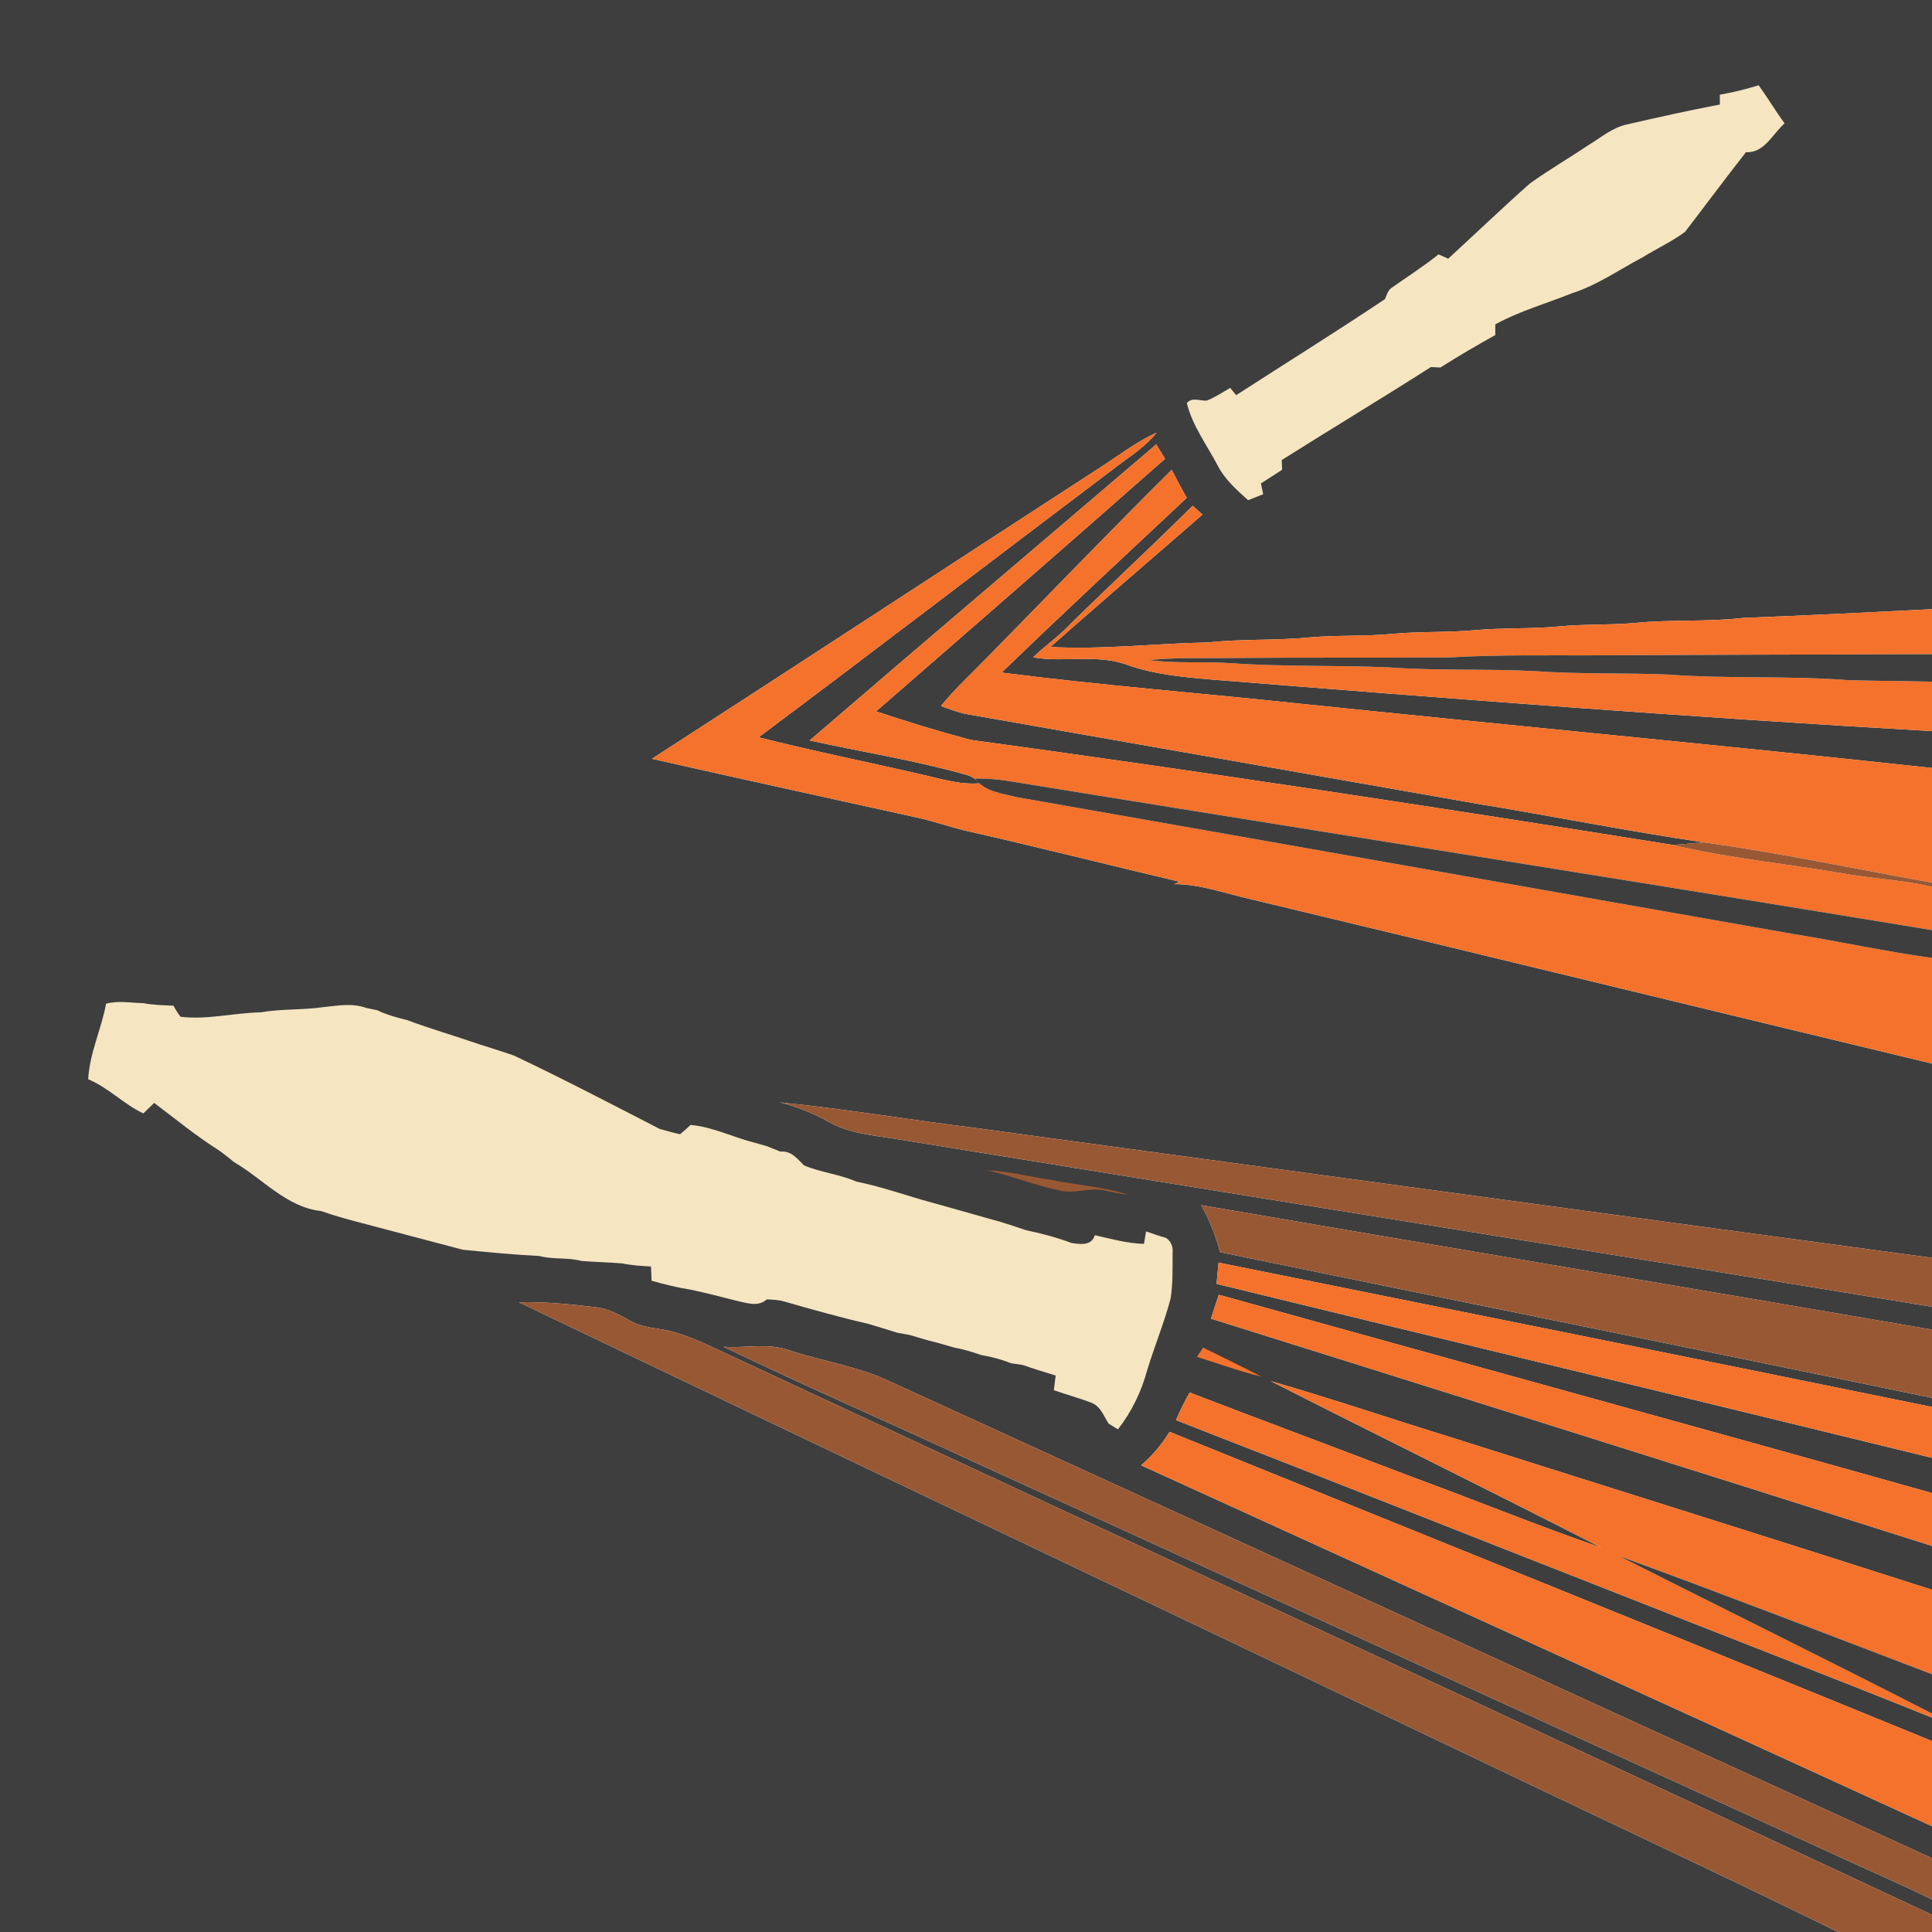
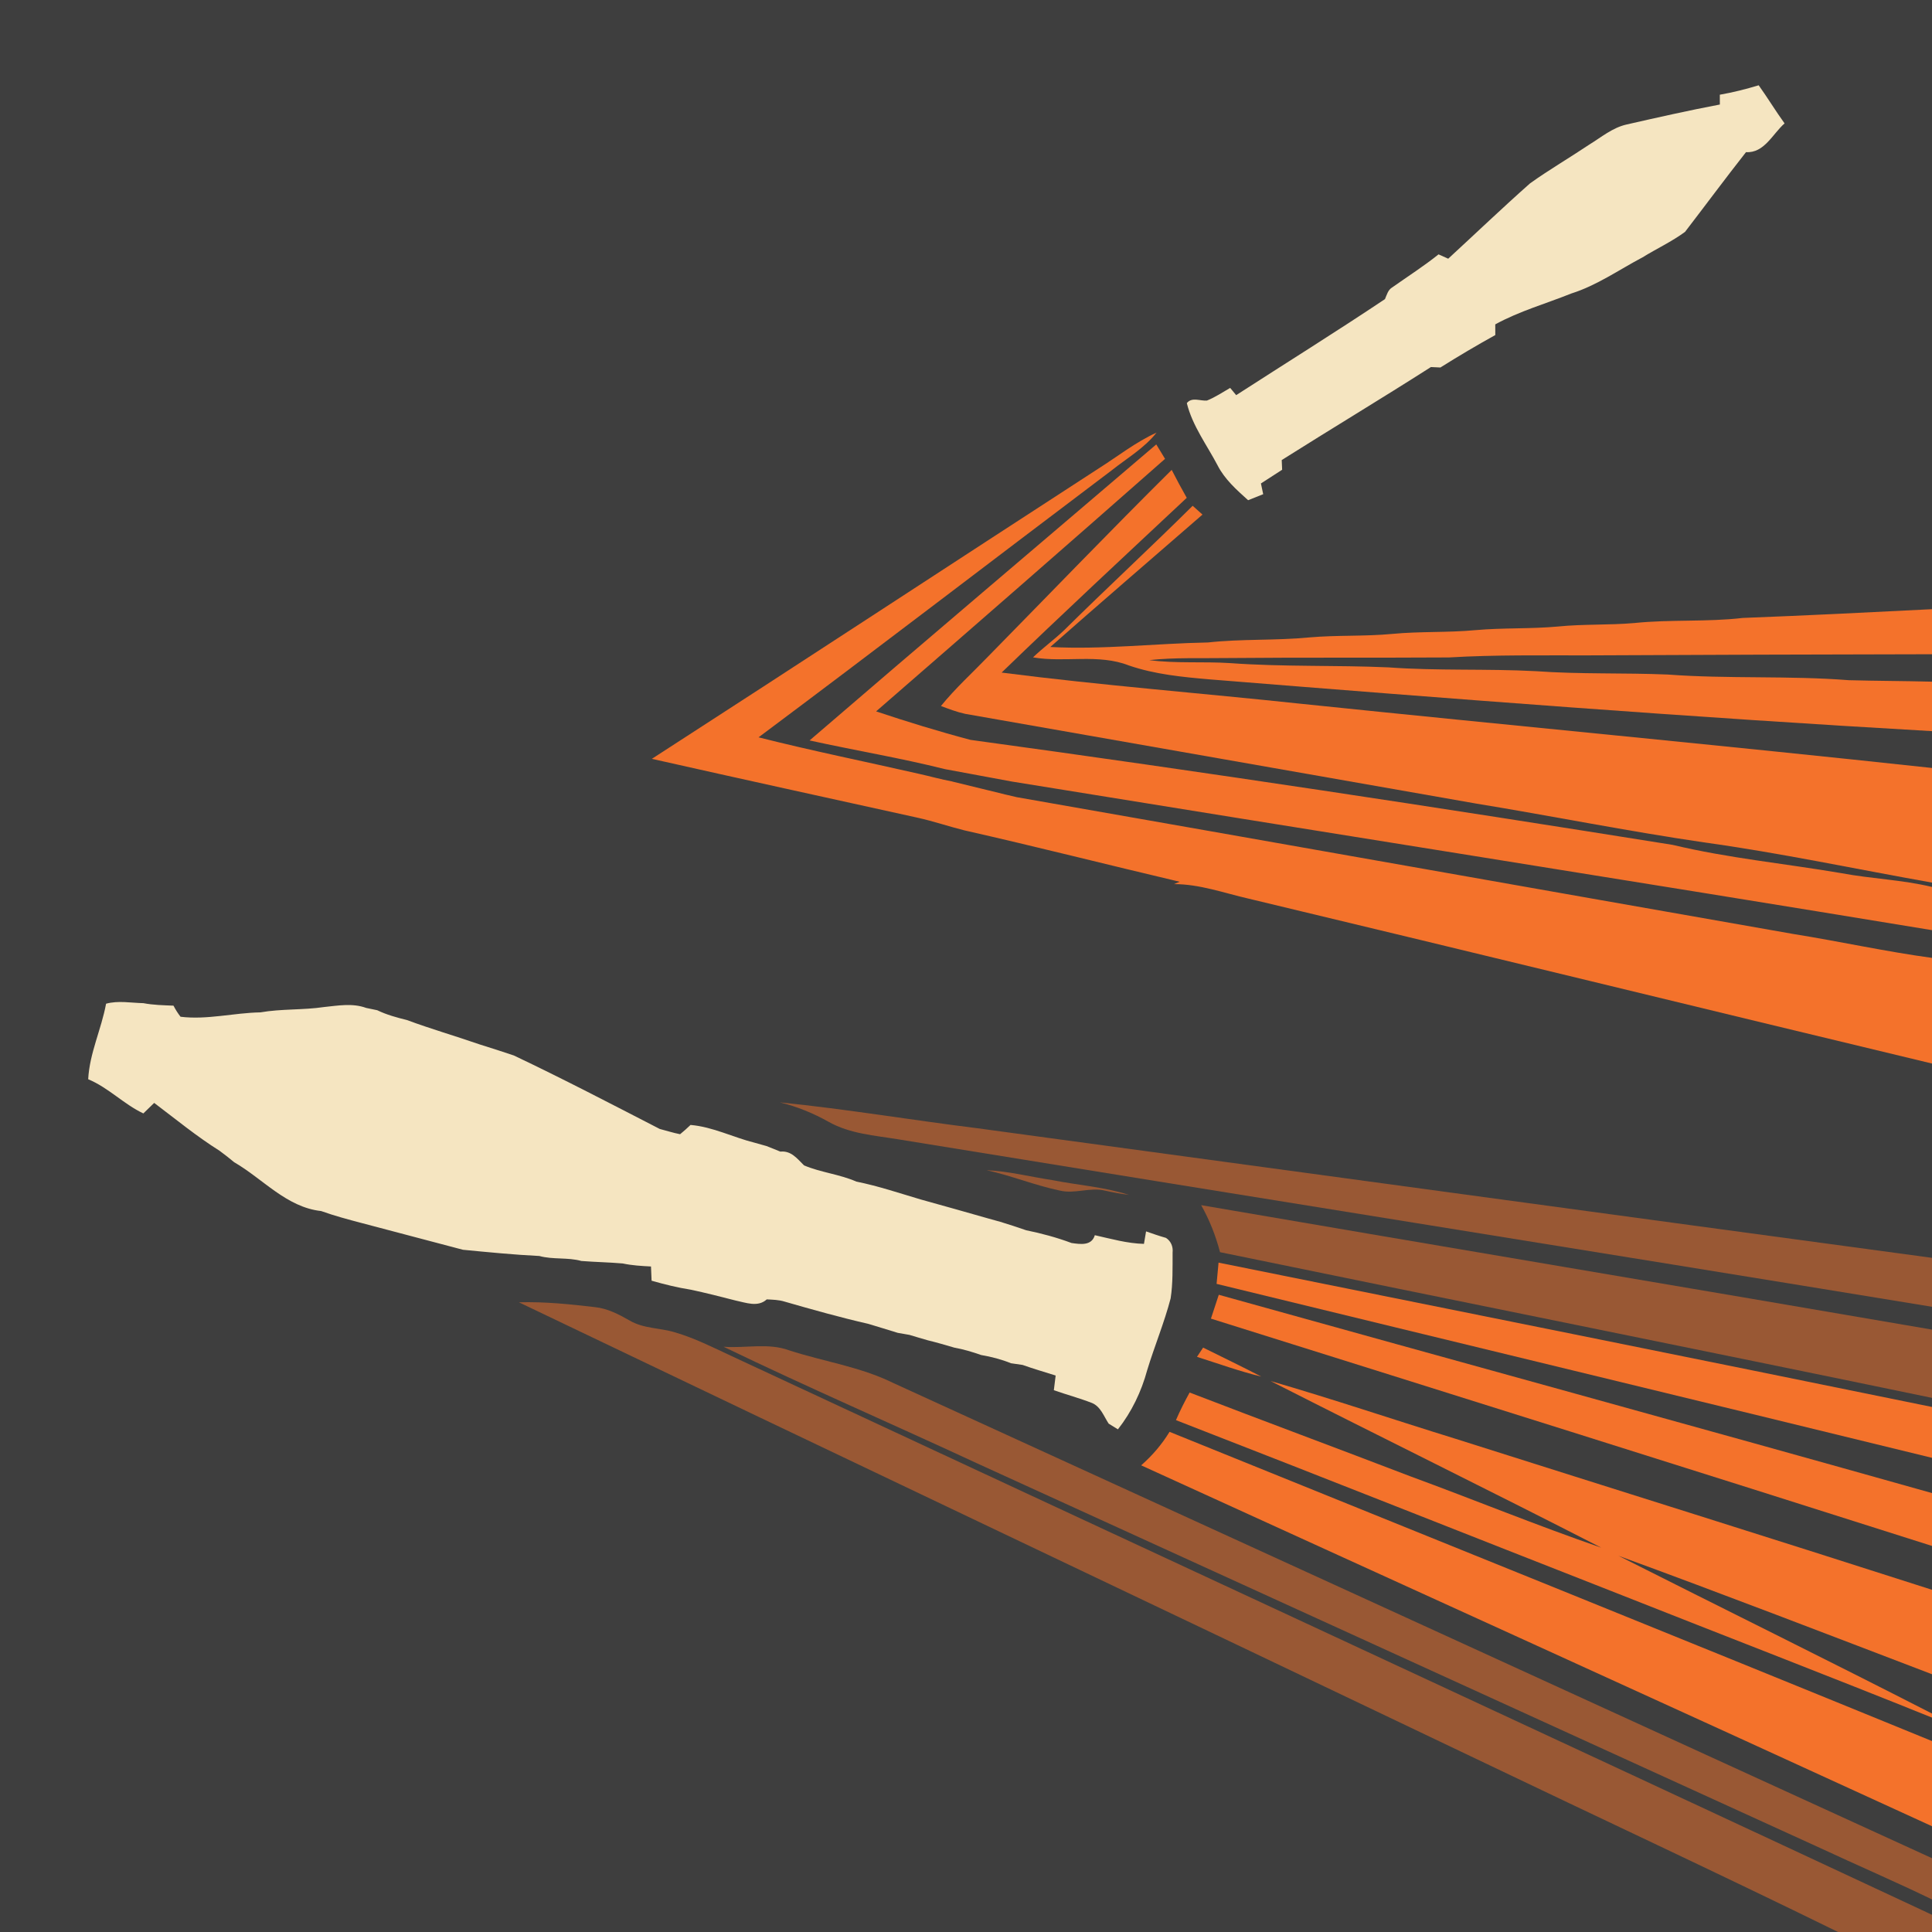
- <svg xmlns="http://www.w3.org/2000/svg" width="512pt" height="512pt" viewBox="0 0 512 512" version="1.1">
-   <path fill="#3e3e3e" opacity="1.00" d=" M 0.00 0.00 L 512.00 0.00 L 512.00 161.44 C 495.28 162.29 478.57 163.12 461.85 163.76 C 452.31 164.87 442.67 164.12 433.13 165.11 C 426.40 165.69 419.63 165.36 412.91 166.03 C 405.64 166.70 398.32 166.34 391.04 166.99 C 383.71 167.68 376.32 167.29 368.99 167.99 C 361.68 168.68 354.32 168.28 347.01 168.92 C 338.06 169.79 329.05 169.28 320.11 170.26 C 306.18 170.52 292.28 172.19 278.34 171.46 C 291.70 159.67 305.23 148.07 318.67 136.37 C 317.80 135.59 316.94 134.82 316.07 134.04 C 304.86 145.16 293.26 155.88 282.04 166.98 C 279.39 169.52 276.40 171.66 273.76 174.21 C 282.19 175.67 291.05 173.17 299.18 176.36 C 306.06 178.72 313.35 179.42 320.55 180.04 C 384.33 185.17 448.13 190.12 512.00 193.76 L 512.00 203.52 C 456.40 197.50 400.71 192.30 345.08 186.54 C 318.54 183.71 291.91 181.64 265.44 178.24 C 281.60 162.61 298.09 147.31 314.50 131.93 C 313.11 129.49 311.79 127.02 310.51 124.52 C 294.11 140.79 278.11 157.44 261.92 173.92 C 257.71 178.29 253.19 182.38 249.36 187.10 C 251.47 187.89 253.59 188.70 255.80 189.18 C 300.88 197.07 345.96 205.03 391.04 212.93 C 411.22 216.23 431.28 220.27 451.50 223.23 C 448.76 223.43 446.01 223.75 443.27 223.91 C 381.35 214.01 319.35 204.56 257.21 196.07 C 248.79 193.84 240.44 191.28 232.17 188.52 C 257.76 166.29 283.31 144.00 308.74 121.59 C 307.96 120.32 307.18 119.04 306.42 117.77 C 275.80 143.93 245.07 169.95 214.56 196.23 C 228.38 199.28 242.40 201.46 256.03 205.32 C 257.44 205.70 258.64 206.46 259.63 207.58 C 254.13 208.05 248.84 206.25 243.55 205.08 C 229.37 201.85 215.12 198.95 201.03 195.39 C 232.35 172.00 263.36 148.18 294.59 124.64 C 298.64 121.42 303.25 118.78 306.50 114.66 C 300.95 117.17 296.15 121.00 291.02 124.23 C 251.57 149.81 212.26 175.59 172.76 201.09 C 196.25 206.38 219.76 211.54 243.27 216.72 C 247.41 217.64 251.43 219.03 255.55 220.06 C 274.62 224.37 293.58 229.19 312.62 233.67 L 311.12 234.30 C 317.94 234.29 324.41 236.68 330.99 238.18 C 391.36 252.62 451.64 267.38 512.00 281.86 L 512.00 333.34 C 427.67 321.95 343.37 310.45 259.05 299.00 C 241.58 296.83 224.20 293.90 206.68 292.14 C 211.22 293.25 215.55 295.02 219.62 297.31 C 225.25 300.48 231.79 300.90 238.03 301.93 C 329.34 316.79 420.70 331.35 512.00 346.31 L 512.00 352.36 C 447.46 341.27 382.86 330.45 318.32 319.38 C 320.53 323.29 322.18 327.49 323.32 331.84 C 386.20 344.78 449.14 357.42 512.00 370.45 L 512.00 372.86 C 449.01 359.98 385.96 347.31 322.93 334.61 C 322.75 336.48 322.57 338.36 322.41 340.24 C 385.60 355.64 448.83 370.89 512.00 386.34 L 512.00 395.68 C 449.06 377.95 385.98 360.69 322.99 343.13 C 322.30 345.24 321.61 347.34 320.91 349.45 C 384.63 369.45 448.36 389.44 512.00 409.69 L 512.00 421.31 C 469.98 407.81 427.84 394.65 385.76 381.30 C 369.40 376.25 353.17 370.75 336.72 365.99 C 365.88 380.82 395.26 395.22 424.36 410.15 C 407.33 404.29 390.65 397.43 373.73 391.23 C 354.26 383.77 334.72 376.52 315.26 369.03 C 313.95 371.42 312.71 373.85 311.64 376.35 C 350.72 391.53 389.68 407.01 428.71 422.31 C 456.46 433.30 484.32 444.03 512.00 455.18 L 512.00 461.40 C 444.73 433.89 377.31 406.72 309.94 379.45 C 307.91 382.78 305.36 385.76 302.42 388.33 C 372.28 420.22 442.21 451.94 512.00 483.97 L 512.00 492.44 C 420.20 450.45 328.42 408.42 236.60 366.45 C 227.94 362.20 218.29 360.82 209.18 357.87 C 203.57 355.79 197.55 357.36 191.74 356.90 C 214.00 367.64 236.70 377.46 259.11 387.88 C 333.52 421.83 407.91 455.79 482.32 489.72 C 492.19 494.32 502.20 498.62 512.00 503.37 L 512.00 507.44 C 405.99 457.90 299.78 408.75 193.72 359.30 C 188.86 357.04 184.05 354.60 178.89 353.09 C 174.92 351.88 170.53 352.12 166.87 349.96 C 164.02 348.33 161.04 346.76 157.72 346.41 C 151.02 345.62 144.27 344.93 137.51 345.12 C 222.12 385.65 306.90 425.85 391.56 466.29 C 423.40 481.55 455.41 496.45 487.11 512.00 L 0.00 512.00 L 0.00 0.00 Z" />
-   <path fill="#f5e5c1" opacity="1.00" d=" M 455.77 25.10 C 459.25 24.49 462.69 23.63 466.07 22.60 C 468.44 25.91 470.54 29.40 472.93 32.70 C 469.77 35.47 467.54 40.63 462.71 40.32 C 457.23 47.29 451.95 54.42 446.55 61.45 C 443.02 64.05 439.01 65.90 435.29 68.20 C 429.05 71.49 423.22 75.63 416.44 77.77 C 409.70 80.47 402.65 82.46 396.26 85.96 C 396.26 86.67 396.27 88.08 396.27 88.79 C 391.35 91.52 386.49 94.39 381.72 97.39 C 381.09 97.36 379.84 97.30 379.21 97.27 C 366.12 105.63 352.80 113.63 339.67 121.92 C 339.70 122.56 339.75 123.85 339.78 124.49 C 337.90 125.69 336.04 126.92 334.16 128.12 C 334.31 128.84 334.61 130.26 334.76 130.97 C 333.42 131.50 332.09 132.02 330.76 132.56 C 327.72 129.82 324.57 127.04 322.68 123.34 C 319.83 117.91 316.01 112.87 314.52 106.83 C 315.88 105.14 318.05 106.31 319.86 106.15 C 322.03 105.28 323.98 103.97 326.01 102.80 C 326.41 103.28 327.20 104.24 327.60 104.72 C 340.74 96.24 354.03 87.96 367.03 79.27 C 367.52 78.14 367.83 76.80 368.99 76.14 C 373.08 73.25 377.31 70.55 381.23 67.41 C 381.87 67.70 383.15 68.27 383.79 68.56 C 391.02 61.91 398.12 55.11 405.47 48.60 C 410.54 44.97 415.95 41.82 421.13 38.35 C 424.33 36.39 427.30 33.85 431.04 33.00 C 439.26 31.13 447.49 29.27 455.78 27.70 C 455.78 27.05 455.77 25.75 455.77 25.10 Z" />
-   <path fill="#f4722b" opacity="1.00" d=" M 291.02 124.23 C 296.15 121.00 300.95 117.17 306.50 114.66 C 303.25 118.78 298.64 121.42 294.59 124.64 C 263.36 148.18 232.35 172.00 201.03 195.39 C 215.12 198.95 229.37 201.85 243.55 205.08 C 248.84 206.25 254.13 208.05 259.63 207.58 C 258.64 206.46 257.44 205.70 256.03 205.32 C 242.40 201.46 228.38 199.28 214.56 196.23 C 245.07 169.95 275.80 143.93 306.42 117.77 C 307.18 119.04 307.96 120.32 308.74 121.59 C 283.31 144.00 257.76 166.29 232.17 188.52 C 240.44 191.28 248.79 193.84 257.21 196.07 C 319.35 204.56 381.35 214.01 443.27 223.91 C 457.98 227.43 473.11 228.85 488.01 231.39 C 495.96 232.89 504.13 233.13 512.00 235.04 L 512.00 246.49 C 430.65 233.11 349.21 220.29 267.84 207.07 C 264.72 206.52 261.55 206.29 258.39 206.31 C 260.93 209.85 265.51 210.24 269.39 211.25 C 338.04 223.28 406.66 235.49 475.30 247.53 C 487.56 249.49 499.69 252.19 512.00 253.86 L 512.00 281.86 C 451.64 267.38 391.36 252.62 330.99 238.18 C 324.41 236.68 317.94 234.29 311.12 234.30 L 312.62 233.67 C 293.58 229.19 274.62 224.37 255.55 220.06 C 251.43 219.03 247.41 217.64 243.27 216.72 C 219.76 211.54 196.25 206.38 172.76 201.09 C 212.26 175.59 251.57 149.81 291.02 124.23 Z" />
-   <path fill="#f4722b" opacity="1.00" d=" M 261.92 173.92 C 278.11 157.44 294.11 140.79 310.51 124.52 C 311.79 127.02 313.11 129.49 314.50 131.93 C 298.09 147.31 281.60 162.61 265.44 178.24 C 291.91 181.64 318.54 183.71 345.08 186.54 C 400.71 192.30 456.40 197.50 512.00 203.52 L 512.00 233.90 C 491.85 230.32 471.79 226.04 451.50 223.23 C 431.28 220.27 411.22 216.23 391.04 212.93 C 345.96 205.03 300.88 197.07 255.80 189.18 C 253.59 188.70 251.47 187.89 249.36 187.10 C 253.19 182.38 257.71 178.29 261.92 173.92 Z" />
-   <path fill="#f4722b" opacity="1.00" d=" M 282.04 166.98 C 293.26 155.88 304.86 145.16 316.07 134.04 C 316.94 134.82 317.80 135.59 318.67 136.37 C 305.23 148.07 291.70 159.67 278.34 171.46 C 292.28 172.19 306.18 170.52 320.11 170.26 C 329.05 169.28 338.06 169.79 347.01 168.92 C 354.32 168.28 361.68 168.68 368.99 167.99 C 376.32 167.29 383.71 167.68 391.04 166.99 C 398.32 166.34 405.64 166.70 412.91 166.03 C 419.63 165.36 426.40 165.69 433.13 165.11 C 442.67 164.12 452.31 164.87 461.85 163.76 C 478.57 163.12 495.28 162.29 512.00 161.44 L 512.00 173.38 C 481.66 173.43 451.33 173.53 420.99 173.68 C 408.66 173.71 396.32 173.50 384.00 174.23 C 364.34 174.35 344.67 174.21 325.01 174.39 C 318.19 174.50 311.35 174.20 304.56 174.94 C 311.67 175.87 318.85 175.27 325.99 175.73 C 339.95 176.75 353.96 176.24 367.93 176.86 C 380.95 177.81 394.01 177.18 407.05 177.87 C 418.67 178.71 430.34 178.27 441.97 178.76 C 457.95 179.95 474.00 179.01 489.97 180.26 C 497.31 180.46 504.66 180.46 512.00 180.65 L 512.00 193.76 C 448.13 190.12 384.33 185.17 320.55 180.04 C 313.35 179.42 306.06 178.72 299.18 176.36 C 291.05 173.17 282.19 175.67 273.76 174.21 C 276.40 171.66 279.39 169.52 282.04 166.98 Z" />
-   <path fill="#3e3e3e" opacity="1.00" d=" M 420.99 173.68 C 451.33 173.53 481.66 173.43 512.00 173.38 L 512.00 180.65 C 504.66 180.46 497.31 180.46 489.97 180.26 C 474.00 179.01 457.95 179.95 441.97 178.76 C 430.34 178.27 418.67 178.71 407.05 177.87 C 394.01 177.18 380.95 177.81 367.93 176.86 C 353.96 176.24 339.95 176.75 325.99 175.73 C 318.85 175.27 311.67 175.87 304.56 174.94 C 311.35 174.20 318.19 174.50 325.01 174.39 C 344.67 174.21 364.34 174.35 384.00 174.23 C 396.32 173.50 408.66 173.71 420.99 173.68 Z" />
-   <path fill="#3e3e3e" opacity="1.00" d=" M 258.39 206.31 C 261.55 206.29 264.72 206.52 267.84 207.07 C 349.21 220.29 430.65 233.11 512.00 246.49 L 512.00 253.86 C 499.69 252.19 487.56 249.49 475.30 247.53 C 406.66 235.49 338.04 223.28 269.39 211.25 C 265.51 210.24 260.93 209.85 258.39 206.31 Z" />
-   <path fill="#995834" opacity="1.00" d=" M 451.50 223.23 C 471.79 226.04 491.85 230.32 512.00 233.90 L 512.00 235.04 C 504.13 233.13 495.96 232.89 488.01 231.39 C 473.11 228.85 457.98 227.43 443.27 223.91 C 446.01 223.75 448.76 223.43 451.50 223.23 Z" />
-   <path fill="#f5e5c1" opacity="1.00" d=" M 28.11 265.99 C 31.32 265.11 34.72 265.78 38.00 265.85 C 40.63 266.35 43.31 266.40 45.98 266.51 C 46.51 267.55 47.13 268.53 47.85 269.45 C 54.94 270.31 61.93 268.41 69.00 268.29 C 74.60 267.31 80.31 267.71 85.91 266.87 C 89.60 266.49 93.44 265.79 97.04 267.11 C 98.01 267.31 98.99 267.52 99.97 267.72 C 102.47 268.93 105.15 269.66 107.84 270.32 C 114.20 272.69 120.73 274.56 127.14 276.79 C 130.16 277.72 133.17 278.71 136.17 279.71 C 149.20 285.89 162.01 292.58 174.83 299.18 C 176.63 299.65 178.40 300.22 180.23 300.58 C 181.19 299.80 182.11 298.98 183.00 298.12 C 188.95 298.63 194.32 301.43 200.05 302.85 C 201.06 303.13 202.08 303.42 203.11 303.71 C 204.33 304.21 205.57 304.70 206.81 305.19 C 209.67 304.89 211.28 307.07 213.08 308.84 C 217.54 310.73 222.50 311.18 226.95 313.14 C 232.76 314.30 238.39 316.22 244.07 317.89 C 250.06 319.55 256.06 321.24 262.05 322.95 C 263.05 323.24 264.06 323.52 265.08 323.79 C 267.38 324.49 269.67 325.24 271.94 326.03 C 276.02 326.86 280.06 327.95 283.97 329.41 C 286.27 329.73 289.29 330.23 290.14 327.34 C 294.44 328.30 298.72 329.53 303.16 329.64 C 303.30 328.81 303.58 327.15 303.72 326.33 C 305.46 326.94 307.21 327.55 308.99 328.05 C 310.32 328.91 310.92 330.38 310.75 331.95 C 310.73 336.00 310.85 340.09 310.23 344.09 C 308.54 350.55 305.96 356.72 304.02 363.10 C 302.49 368.76 299.90 374.18 296.26 378.79 C 295.64 378.42 294.42 377.66 293.81 377.28 C 292.53 375.35 291.70 372.77 289.40 371.81 C 286.08 370.52 282.64 369.60 279.28 368.42 C 279.44 367.12 279.60 365.82 279.76 364.53 C 276.83 363.60 273.88 362.75 270.99 361.72 C 269.97 361.57 268.96 361.42 267.94 361.28 C 265.39 360.25 262.72 359.55 260.00 359.09 C 257.69 358.28 255.33 357.57 252.92 357.14 C 250.59 356.46 248.26 355.77 245.90 355.20 C 244.27 354.72 242.64 354.27 241.02 353.76 C 239.98 353.57 238.95 353.39 237.92 353.22 C 235.34 352.41 232.74 351.64 230.16 350.85 C 222.67 349.13 215.28 347.06 207.90 344.93 C 206.38 344.46 204.78 344.43 203.20 344.35 C 200.83 346.51 197.68 345.21 194.97 344.66 C 191.01 343.64 187.05 342.63 183.05 341.78 C 179.54 341.23 176.09 340.37 172.68 339.40 C 172.63 338.14 172.57 336.89 172.52 335.63 C 170.01 335.50 167.49 335.36 165.03 334.83 C 161.38 334.52 157.71 334.46 154.07 334.17 C 150.42 333.16 146.56 333.85 142.93 332.85 C 136.16 332.52 129.42 331.85 122.68 331.20 C 113.74 328.85 104.80 326.47 95.86 324.12 C 92.24 323.17 88.63 322.20 85.10 320.94 C 75.92 319.93 69.67 312.40 62.07 308.01 C 60.80 306.95 59.51 305.94 58.19 304.97 C 52.12 301.16 46.57 296.59 40.86 292.28 C 39.90 293.19 38.94 294.12 37.99 295.07 C 32.79 292.62 28.74 288.24 23.37 286.01 C 23.73 279.11 26.87 272.74 28.11 265.99 Z" />
-   <path fill="#995834" opacity="1.00" d=" M 206.68 292.14 C 224.20 293.90 241.58 296.83 259.05 299.00 C 343.37 310.45 427.67 321.95 512.00 333.34 L 512.00 346.31 C 420.70 331.35 329.34 316.79 238.03 301.93 C 231.79 300.90 225.25 300.48 219.62 297.31 C 215.55 295.02 211.22 293.25 206.68 292.14 Z" />
-   <path fill="#995834" opacity="1.00" d=" M 261.42 310.11 C 267.33 310.38 273.08 311.87 278.92 312.75 C 285.65 314.09 292.59 314.53 299.15 316.65 C 297.08 316.40 295.03 316.02 293.00 315.57 C 288.97 314.50 284.87 316.51 280.81 315.50 C 274.24 314.13 267.99 311.54 261.42 310.11 Z" />
-   <path fill="#995834" opacity="1.00" d=" M 318.32 319.38 C 382.86 330.45 447.46 341.27 512.00 352.36 L 512.00 370.45 C 449.14 357.42 386.20 344.78 323.32 331.84 C 322.18 327.49 320.53 323.29 318.32 319.38 Z" />
-   <path fill="#f4722b" opacity="1.00" d=" M 322.93 334.61 C 385.96 347.31 449.01 359.98 512.00 372.86 L 512.00 386.34 C 448.83 370.89 385.60 355.64 322.41 340.24 C 322.57 338.36 322.75 336.48 322.93 334.61 Z" />
-   <path fill="#f4722b" opacity="1.00" d=" M 322.99 343.13 C 385.98 360.69 449.06 377.95 512.00 395.68 L 512.00 409.69 C 448.36 389.44 384.63 369.45 320.91 349.45 C 321.61 347.34 322.30 345.24 322.99 343.13 Z" />
-   <path fill="#995834" opacity="1.00" d=" M 137.51 345.12 C 144.27 344.93 151.02 345.62 157.72 346.41 C 161.04 346.76 164.02 348.33 166.87 349.96 C 170.53 352.12 174.92 351.88 178.89 353.09 C 184.05 354.60 188.86 357.04 193.72 359.30 C 299.78 408.75 405.99 457.90 512.00 507.44 L 512.00 512.00 L 487.11 512.00 C 455.41 496.45 423.40 481.55 391.56 466.29 C 306.90 425.85 222.12 385.65 137.51 345.12 Z" />
-   <path fill="#995834" opacity="1.00" d=" M 191.74 356.90 C 197.55 357.36 203.57 355.79 209.18 357.87 C 218.29 360.82 227.94 362.20 236.60 366.45 C 328.42 408.42 420.20 450.45 512.00 492.44 L 512.00 503.37 C 502.20 498.62 492.19 494.32 482.32 489.72 C 407.91 455.79 333.52 421.83 259.11 387.88 C 236.70 377.46 214.00 367.64 191.74 356.90 Z" />
-   <path fill="#f4722b" opacity="1.00" d=" M 317.21 359.58 C 317.75 358.76 318.29 357.94 318.84 357.13 C 323.98 359.67 329.15 362.17 334.25 364.81 C 328.47 363.40 322.87 361.38 317.21 359.58 Z" />
-   <path fill="#f4722b" opacity="1.00" d=" M 336.72 365.99 C 353.17 370.75 369.40 376.25 385.76 381.30 C 427.84 394.65 469.98 407.81 512.00 421.31 L 512.00 443.69 C 484.34 433.13 456.72 422.46 428.91 412.30 C 456.59 426.28 484.41 439.97 512.00 454.11 L 512.00 455.18 C 484.32 444.03 456.46 433.30 428.71 422.31 C 389.68 407.01 350.72 391.53 311.64 376.35 C 312.71 373.85 313.95 371.42 315.26 369.03 C 334.72 376.52 354.26 383.77 373.73 391.23 C 390.65 397.43 407.33 404.29 424.36 410.15 C 395.26 395.22 365.88 380.82 336.72 365.99 Z" />
-   <path fill="#f4722b" opacity="1.00" d=" M 302.42 388.33 C 305.36 385.76 307.91 382.78 309.94 379.45 C 377.31 406.72 444.73 433.89 512.00 461.40 L 512.00 483.97 C 442.21 451.94 372.28 420.22 302.42 388.33 Z" />
-   <path fill="#3e3e3e" opacity="1.00" d=" M 428.91 412.30 C 456.72 422.46 484.34 433.13 512.00 443.69 L 512.00 454.11 C 484.41 439.97 456.59 426.28 428.91 412.30 Z" />
+ <svg xmlns="http://www.w3.org/2000/svg" width="1280" height="1280" viewBox="0 0 1024 1024" version="1.1" id="svg2">
+   <defs id="defs46" />
+   <rect style="fill:#3e3e3e;fill-opacity:1;fill-rule:nonzero;stroke:none" id="rect3029" width="1024" height="1024" x="0" y="0" />
+   <path d="m 911.54,50.2 c 6.96,-1.22 13.84,-2.94 20.6,-5 4.74,6.62 8.94,13.6 13.72,20.2 -6.32,5.54 -10.78,15.86 -20.44,15.24 -10.96,13.94 -21.52,28.2 -32.32,42.26 -7.06,5.2 -15.08,8.9 -22.52,13.5 -12.48,6.58 -24.14,14.86 -37.7,19.14 -13.48,5.4 -27.58,9.38 -40.36,16.38 0,1.42 0.02,4.24 0.02,5.66 -9.84,5.46 -19.56,11.2 -29.1,17.2 -1.26,-0.06 -3.76,-0.18 -5.02,-0.24 -26.18,16.72 -52.82,32.72 -79.08,49.3 0.06,1.28 0.16,3.86 0.22,5.14 -3.76,2.4 -7.48,4.86 -11.24,7.26 0.3,1.44 0.9,4.28 1.2,5.7 -2.68,1.06 -5.34,2.1 -8,3.18 -6.08,-5.48 -12.38,-11.04 -16.16,-18.44 -5.7,-10.86 -13.34,-20.94 -16.32,-33.02 2.72,-3.38 7.06,-1.04 10.68,-1.36 4.34,-1.74 8.24,-4.36 12.3,-6.7 0.8,0.96 2.38,2.88 3.18,3.84 26.28,-16.96 52.86,-33.52 78.86,-50.9 0.98,-2.26 1.6,-4.94 3.92,-6.26 8.18,-5.78 16.64,-11.18 24.48,-17.46 1.28,0.58 3.84,1.72 5.12,2.3 14.46,-13.3 28.66,-26.9 43.36,-39.92 10.14,-7.26 20.96,-13.56 31.32,-20.5 6.4,-3.92 12.34,-9 19.82,-10.7 16.44,-3.74 32.9,-7.46 49.48,-10.6 0,-1.3 -0.02,-3.9 -0.02,-5.2 z" id="path6" style="fill:#f5e5c1" />
+   <path d="m 613,229.3 c -11.1,5.02 -20.69,12.69 -30.95,19.15 -78.9,51.16 -157.55,102.75 -236.55,153.75 46.98,10.58 94.03,20.89 141.05,31.25 8.28,1.84 16.31,4.59 24.55,6.65 38.14,8.62 76.07,18.29 114.15,27.25 l -3,1.25 c 13.64,-0.02 26.59,4.75 39.75,7.75 120.74,28.88 241.28,58.39 362,87.35 l 0,-56 c -24.62,-3.34 -48.88,-8.73 -73.4,-12.65 -137.28,-24.08 -274.5,-48.49 -411.8,-72.55 -1.505,-0.392 -3.08,-0.747 -4.65,-1.1 l -1.35,-0.3 c -1.134,-0.262 -2.279,-0.543 -3.4,-0.85 l -24.6,-6 -0.05,-0.05 c -5.933,-1.084 -11.789,-2.754 -17.65,-4.05 -28.36,-6.46 -56.87,-12.23 -85.05,-19.35 62.64,-46.78 124.69,-94.42 187.15,-141.5 8.1,-6.44 17.3,-11.76 23.8,-20 z m -0.15,6.25 c -61.24,52.32 -122.73,104.34 -183.75,156.9 23.849,5.263 48.013,9.251 71.7,15.2 l 35.6,6.6 C 698.908,440.65 861.533,466.278 1024,493 l 0,-22.9 c -15.74,-3.82 -32.1,-4.3 -48,-7.3 -29.8,-5.08 -60.03,-7.96 -89.45,-15 C 762.71,428 638.68,409.13 514.4,392.15 c -16.84,-4.46 -33.51,-9.58 -50.05,-15.1 51.18,-44.46 102.29,-89.03 153.15,-133.85 -1.56,-2.54 -3.13,-5.11 -4.65,-7.65 z" id="path8" style="fill:#f4722b" />
+   <path d="m 523.84,347.84 c 32.38,-32.96 64.38,-66.26 97.18,-98.8 2.56,5 5.2,9.94 7.98,14.82 -32.82,30.76 -65.8,61.36 -98.12,92.62 52.94,6.8 106.2,10.94 159.28,16.6 C 801.42,384.6 912.8,395 1024,407.04 l 0,60.76 c -40.3,-7.16 -80.42,-15.72 -121,-21.34 -40.44,-5.92 -80.56,-14 -120.92,-20.6 -90.16,-15.8 -180.32,-31.72 -270.48,-47.5 -4.42,-0.96 -8.66,-2.58 -12.88,-4.16 7.66,-9.44 16.7,-17.62 25.12,-26.36 z" id="path10" style="fill:#f4722b" />
+   <path d="m 564.08,333.96 c 22.44,-22.2 45.64,-43.64 68.06,-65.88 1.74,1.56 3.46,3.1 5.2,4.66 -26.88,23.4 -53.94,46.6 -80.66,70.18 27.88,1.46 55.68,-1.88 83.54,-2.4 17.88,-1.96 35.9,-0.94 53.8,-2.68 14.62,-1.28 29.34,-0.48 43.96,-1.86 14.66,-1.4 29.44,-0.62 44.1,-2 14.56,-1.3 29.2,-0.58 43.74,-1.92 13.44,-1.34 26.98,-0.68 40.44,-1.84 19.08,-1.98 38.36,-0.48 57.44,-2.7 33.44,-1.28 66.86,-2.94 100.3,-4.64 l 0,23.88 c -60.68,0.1 -121.34,0.3 -182.02,0.6 -24.66,0.06 -49.34,-0.36 -73.98,1.1 -39.32,0.24 -78.66,-0.04 -117.98,0.32 -13.64,0.22 -27.32,-0.38 -40.9,1.1 14.22,1.86 28.58,0.66 42.86,1.58 27.92,2.04 55.94,1.02 83.88,2.26 26.04,1.9 52.16,0.64 78.24,2.02 23.24,1.68 46.58,0.8 69.84,1.78 31.96,2.38 64.06,0.5 96,3 14.68,0.4 29.38,0.4 44.06,0.78 l 0,26.22 c -127.74,-7.28 -255.34,-17.18 -382.9,-27.44 -14.4,-1.24 -28.98,-2.64 -42.74,-7.36 -16.26,-6.38 -33.98,-1.38 -50.84,-4.3 5.28,-5.1 11.26,-9.38 16.56,-14.46 z" id="path12" style="fill:#f4722b" />
+   <path d="m 56.22,531.98 c 6.42,-1.76 13.22,-0.42 19.78,-0.28 5.26,1 10.62,1.1 15.96,1.32 1.06,2.08 2.3,4.04 3.74,5.88 14.18,1.72 28.16,-2.08 42.3,-2.32 11.2,-1.96 22.62,-1.16 33.82,-2.84 7.38,-0.76 15.06,-2.16 22.26,0.48 1.94,0.4 3.9,0.82 5.86,1.22 5,2.42 10.36,3.88 15.74,5.2 12.72,4.74 25.78,8.48 38.6,12.94 6.04,1.86 12.06,3.84 18.06,5.84 26.06,12.36 51.68,25.74 77.32,38.94 3.6,0.94 7.14,2.08 10.8,2.8 1.92,-1.56 3.76,-3.2 5.54,-4.92 11.9,1.02 22.64,6.62 34.1,9.46 2.02,0.56 4.06,1.14 6.12,1.72 2.44,1 4.92,1.98 7.4,2.96 5.72,-0.6 8.94,3.76 12.54,7.3 8.92,3.78 18.84,4.68 27.74,8.6 11.62,2.32 22.88,6.16 34.24,9.5 11.98,3.32 23.98,6.7 35.96,10.12 2,0.58 4.02,1.14 6.06,1.68 4.6,1.4 9.18,2.9 13.72,4.48 8.16,1.66 16.24,3.84 24.06,6.76 4.6,0.64 10.64,1.64 12.34,-4.14 8.6,1.92 17.16,4.38 26.04,4.6 0.28,-1.66 0.84,-4.98 1.12,-6.62 3.48,1.22 6.98,2.44 10.54,3.44 2.66,1.72 3.86,4.66 3.52,7.8 -0.04,8.1 0.2,16.28 -1.04,24.28 -3.38,12.92 -8.54,25.26 -12.42,38.02 -3.06,11.32 -8.24,22.16 -15.52,31.38 -1.24,-0.74 -3.68,-2.26 -4.9,-3.02 -2.56,-3.86 -4.22,-9.02 -8.82,-10.94 -6.64,-2.58 -13.52,-4.42 -20.24,-6.78 0.32,-2.6 0.64,-5.2 0.96,-7.78 -5.86,-1.86 -11.76,-3.56 -17.54,-5.62 -2.04,-0.3 -4.06,-0.6 -6.1,-0.88 -5.1,-2.06 -10.44,-3.46 -15.88,-4.38 -4.62,-1.62 -9.34,-3.04 -14.16,-3.9 -4.66,-1.36 -9.32,-2.74 -14.04,-3.88 -3.26,-0.96 -6.52,-1.86 -9.76,-2.88 -2.08,-0.38 -4.14,-0.74 -6.2,-1.08 -5.16,-1.62 -10.36,-3.16 -15.52,-4.74 -14.98,-3.44 -29.76,-7.58 -44.52,-11.84 -3.04,-0.94 -6.24,-1 -9.4,-1.16 -4.74,4.32 -11.04,1.72 -16.46,0.62 -7.92,-2.04 -15.84,-4.06 -23.84,-5.76 -7.02,-1.1 -13.92,-2.82 -20.74,-4.76 -0.1,-2.52 -0.22,-5.02 -0.32,-7.54 -5.02,-0.26 -10.06,-0.54 -14.98,-1.6 -7.3,-0.62 -14.64,-0.74 -21.92,-1.32 -7.3,-2.02 -15.02,-0.64 -22.28,-2.64 -13.54,-0.66 -27.02,-2 -40.5,-3.3 -17.88,-4.7 -35.76,-9.46 -53.64,-14.16 -7.24,-1.9 -14.46,-3.84 -21.52,-6.36 -18.36,-2.02 -30.86,-17.08 -46.06,-25.86 -2.54,-2.12 -5.12,-4.14 -7.76,-6.08 -12.14,-7.62 -23.24,-16.76 -34.66,-25.38 -1.92,1.82 -3.84,3.68 -5.74,5.58 -10.4,-4.9 -18.5,-13.66 -29.24,-18.12 0.72,-13.8 7,-26.54 9.48,-40.04 z" id="path20" style="fill:#f5e5c1" />
+   <path d="m 413.36,584.28 c 35.04,3.52 69.8,9.38 104.74,13.72 168.64,22.9 337.24,45.9 505.9,68.68 l 0,25.94 C 841.4,662.7 658.68,633.58 476.06,603.86 c -12.48,-2.06 -25.56,-2.9 -36.82,-9.24 -8.14,-4.58 -16.8,-8.12 -25.88,-10.34 z" id="path22" style="fill:#995834" />
+   <path d="m 522.84,620.22 c 11.82,0.54 23.32,3.52 35,5.28 13.46,2.68 27.34,3.56 40.46,7.8 -4.14,-0.5 -8.24,-1.26 -12.3,-2.16 -8.06,-2.14 -16.26,1.88 -24.38,-0.14 -13.14,-2.74 -25.64,-7.92 -38.78,-10.78 z" id="path24" style="fill:#995834" />
+   <path d="m 636.64,638.76 c 129.08,22.14 258.28,43.78 387.36,65.96 l 0,36.18 C 898.28,714.84 772.4,689.56 646.64,663.68 c -2.28,-8.7 -5.58,-17.1 -10,-24.92 z" id="path26" style="fill:#995834" />
+   <path d="m 645.86,669.22 c 126.06,25.4 252.16,50.74 378.14,76.5 l 0,26.96 c -126.34,-30.9 -252.8,-61.4 -379.18,-92.2 0.32,-3.76 0.68,-7.52 1.04,-11.26 z" id="path28" style="fill:#f4722b" />
+   <path d="m 645.98,686.26 c 125.98,35.12 252.14,69.64 378.02,105.1 l 0,28.02 C 896.72,778.88 769.26,738.9 641.82,698.9 c 1.4,-4.22 2.78,-8.42 4.16,-12.64 z" id="path30" style="fill:#f4722b" />
+   <path d="m 275.02,690.24 c 13.52,-0.38 27.02,1 40.42,2.58 6.64,0.7 12.6,3.84 18.3,7.1 7.32,4.32 16.1,3.84 24.04,6.26 10.32,3.02 19.94,7.9 29.66,12.42 212.12,98.9 424.54,197.2 636.56,296.28 l 0,9.12 -49.78,0 C 910.82,992.9 846.8,963.1 783.12,932.58 613.8,851.7 444.24,771.3 275.02,690.24 z" id="path32" style="fill:#995834" />
+   <path d="m 383.48,713.8 c 11.62,0.92 23.66,-2.22 34.88,1.94 18.22,5.9 37.52,8.66 54.84,17.16 183.64,83.94 367.2,168 550.8,251.98 l 0,21.86 c -19.6,-9.5 -39.62,-18.1 -59.36,-27.3 C 815.82,911.58 667.04,843.66 518.22,775.76 473.4,754.92 428,735.28 383.48,713.8 z" id="path34" style="fill:#995834" />
+   <path d="m 634.42,719.16 c 1.08,-1.64 2.16,-3.28 3.26,-4.9 10.28,5.08 20.62,10.08 30.82,15.36 -11.56,-2.82 -22.76,-6.86 -34.08,-10.46 z" id="path36" style="fill:#f4722b" />
+   <path d="m 673.44,731.98 c 32.9,9.52 65.36,20.52 98.08,30.62 84.16,26.7 168.44,53.02 252.48,80.02 l 0,44.76 C 968.68,866.26 913.44,844.92 857.82,824.6 c 55.36,27.96 111,55.34 166.18,83.62 l 0,2.14 C 968.64,888.06 912.92,866.6 857.42,844.62 779.36,814.02 701.44,783.06 623.28,752.7 c 2.14,-5 4.62,-9.86 7.24,-14.64 38.92,14.98 78,29.48 116.94,44.4 33.84,12.4 67.2,26.12 101.26,37.84 -58.2,-29.86 -116.96,-58.66 -175.28,-88.32 z" id="path38" style="fill:#f4722b" />
+   <path d="m 604.84,776.66 c 5.88,-5.14 10.98,-11.1 15.04,-17.76 134.74,54.54 269.58,108.88 404.12,163.9 l 0,45.14 C 884.42,903.88 744.56,840.44 604.84,776.66 z" id="path40" style="fill:#f4722b" />
</svg>
